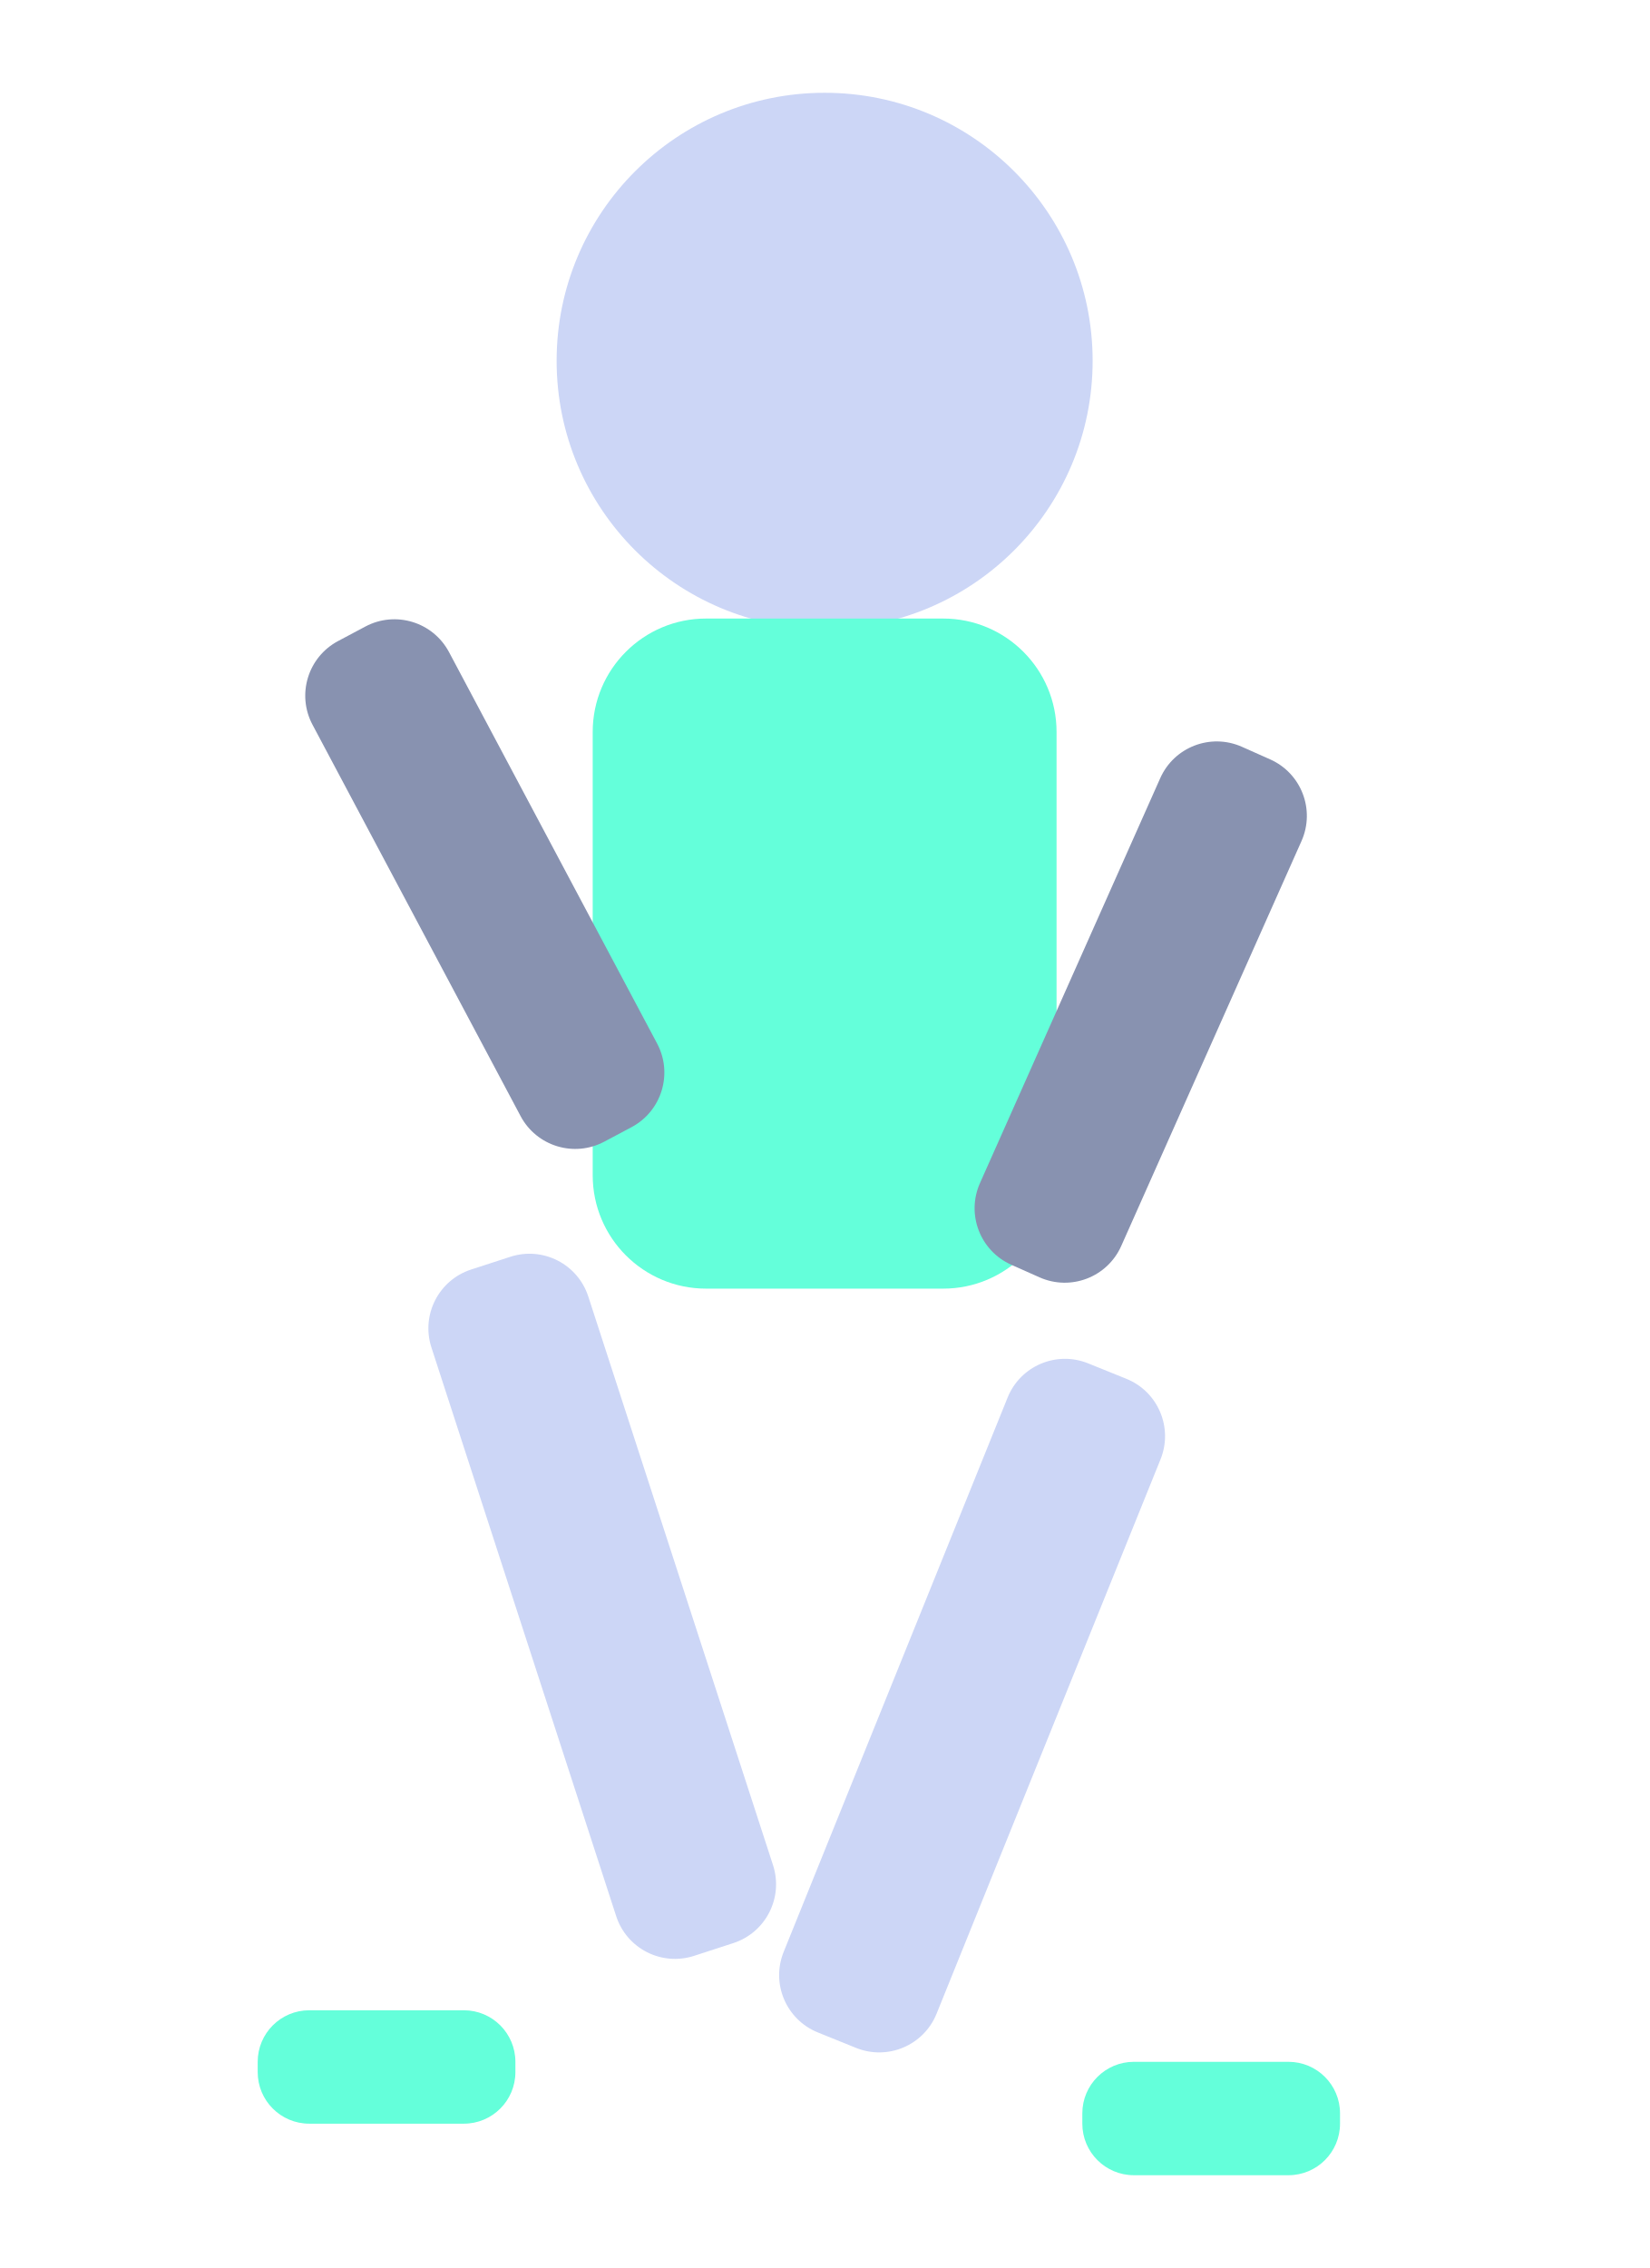
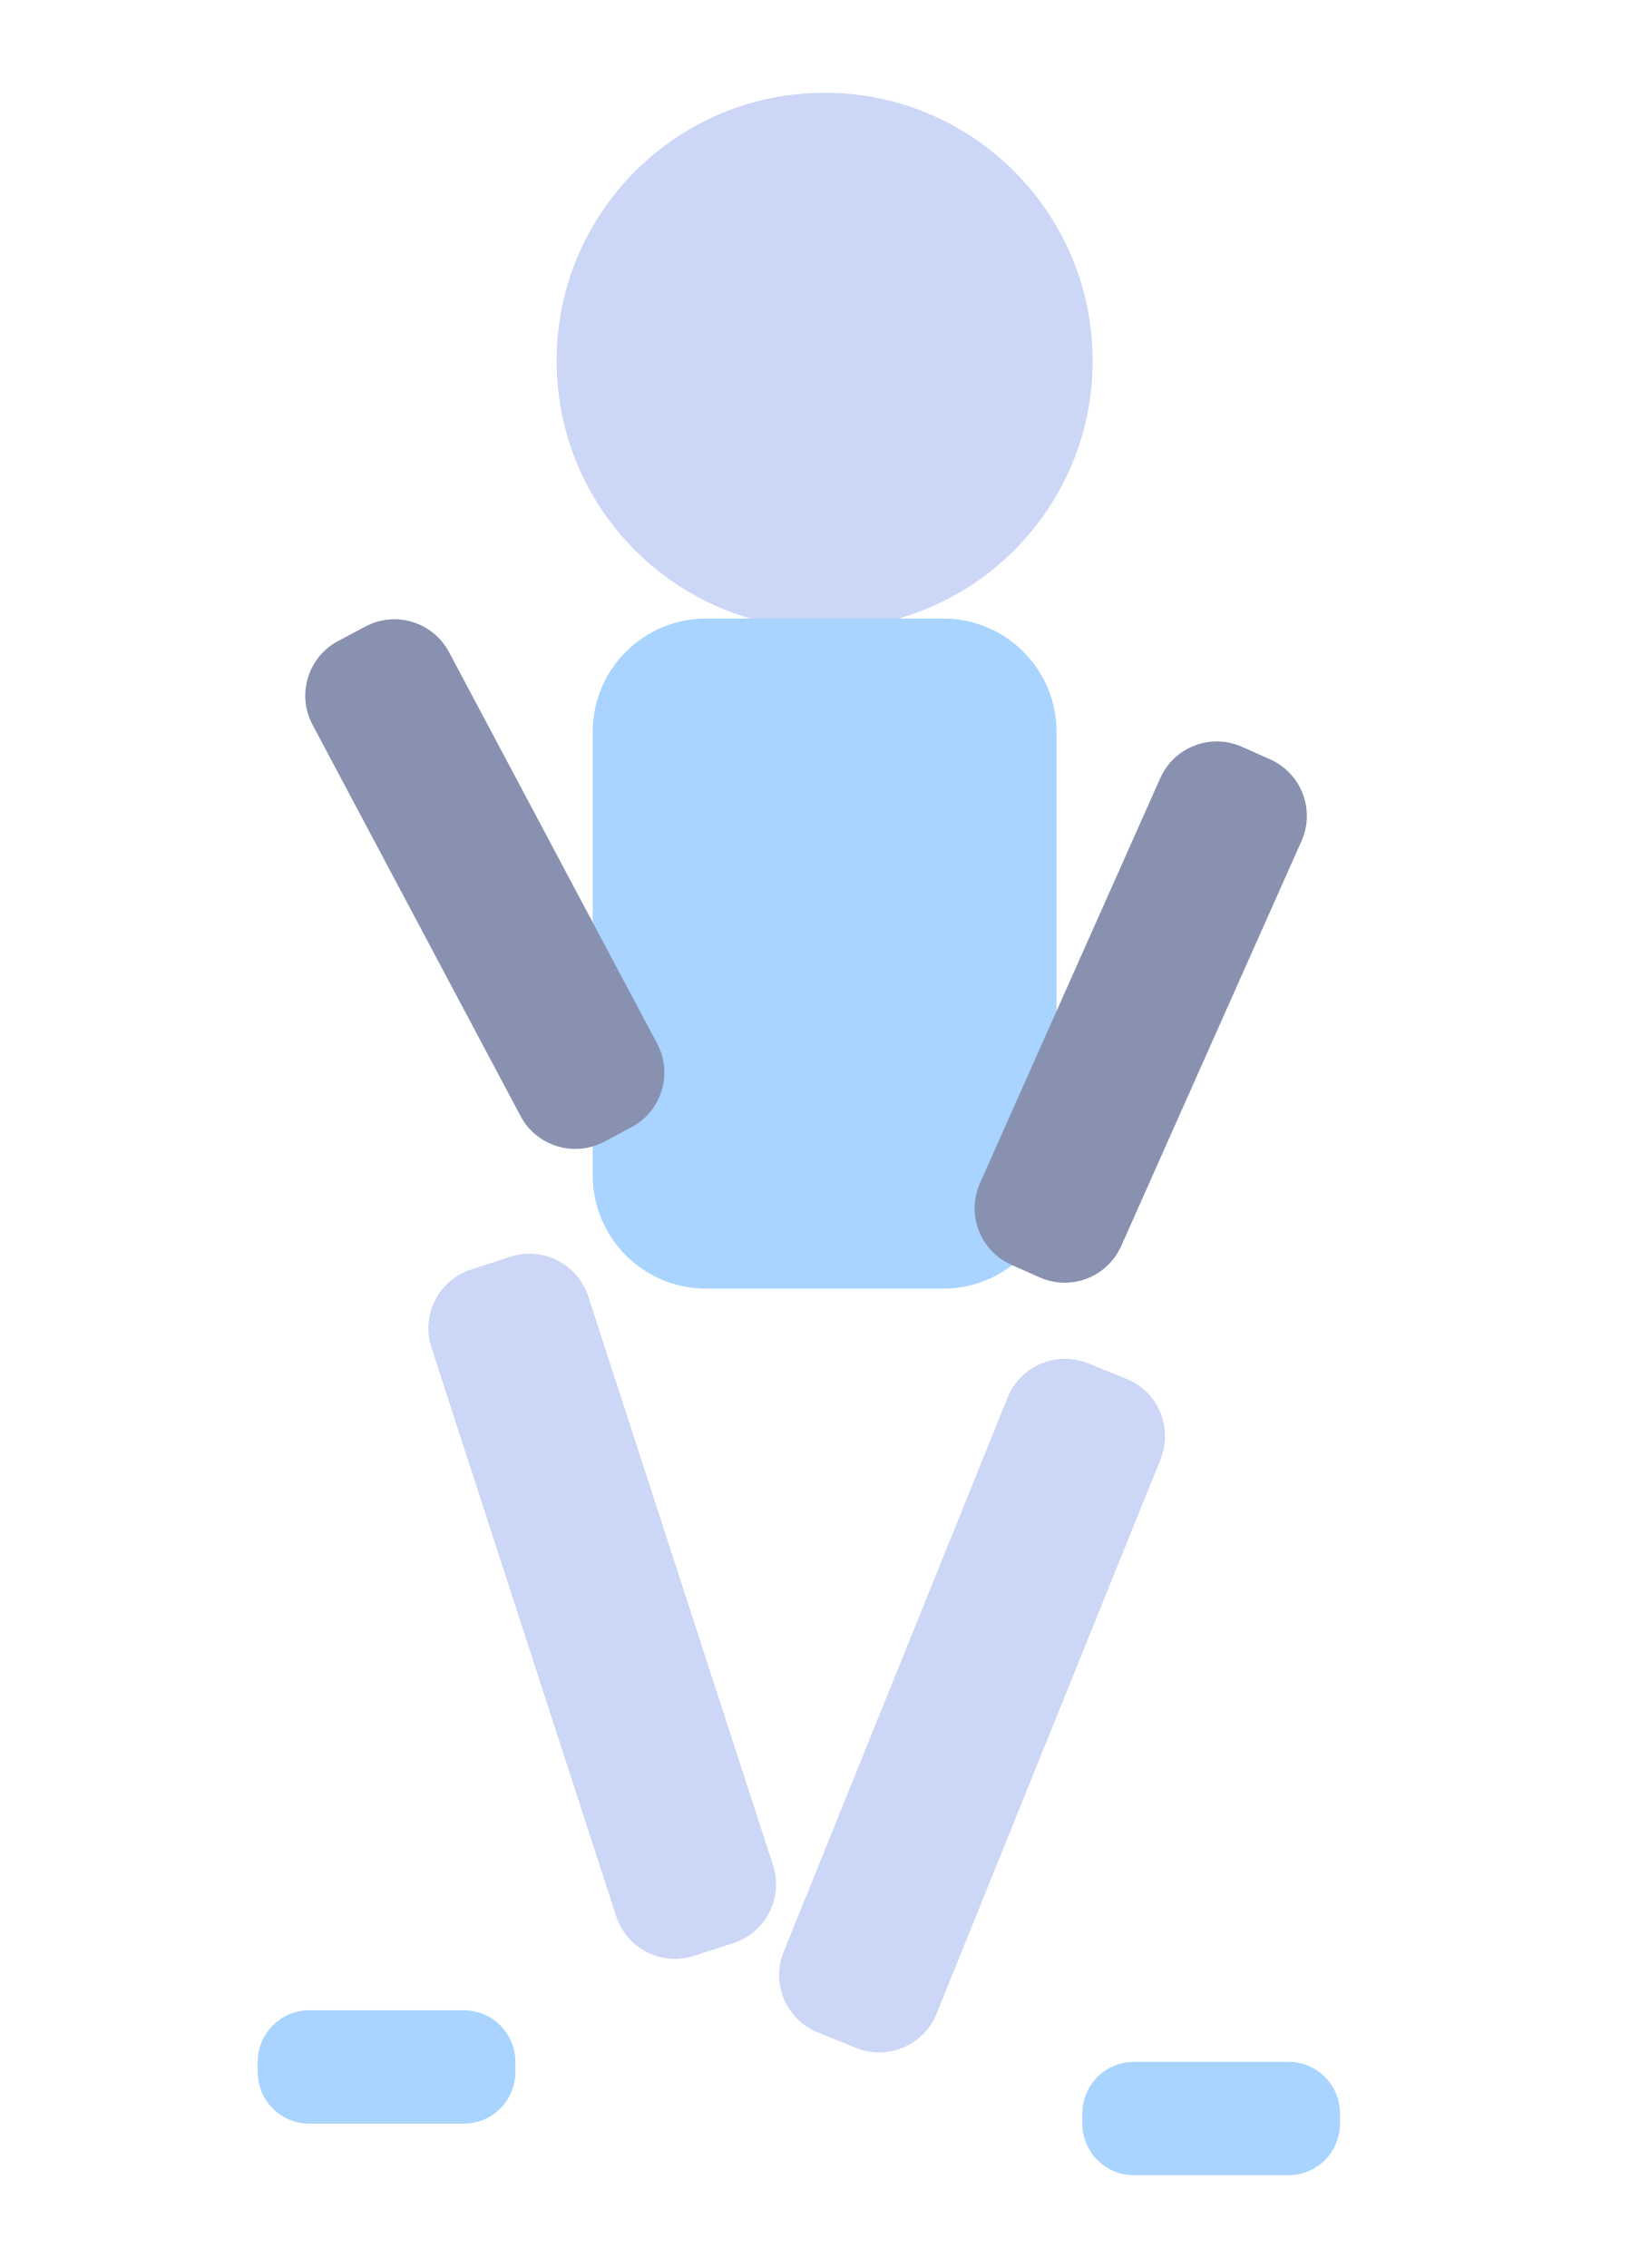
<svg xmlns="http://www.w3.org/2000/svg" viewBox="0 0 32 44" fill="none">
  <circle cx="16" cy="7" r="5.2" fill="#ccd6f6" />
-   <rect x="11.5" y="12" width="9" height="13" rx="2.2" fill="#64ffda" />
+   <rect x="11.5" y="12" width="9" height="13" rx="2.2" fill="#a8d4ff" />
  <rect x="8" y="25" width="3.2" height="14" rx="1.2" transform="rotate(-18 8 25)" fill="#ccd6f6" />
  <rect x="20" y="26" width="3.2" height="14" rx="1.2" transform="rotate(22 20 26)" fill="#ccd6f6" />
  <rect x="5.5" y="13" width="3" height="11" rx="1.2" transform="rotate(-28 5.5 13)" fill="#8892b0" />
  <rect x="23" y="14" width="3" height="11" rx="1.2" transform="rotate(24 23 14)" fill="#8892b0" />
-   <rect x="5" y="39" width="5" height="2.2" rx="1" fill="#64ffda" />
-   <rect x="21" y="40" width="5" height="2.2" rx="1" fill="#64ffda" />
+   <rect x="5" y="39" width="5" height="2.2" rx="1" fill="#a8d4ff" />
+   <rect x="21" y="40" width="5" height="2.2" rx="1" fill="#a8d4ff" />
</svg>
